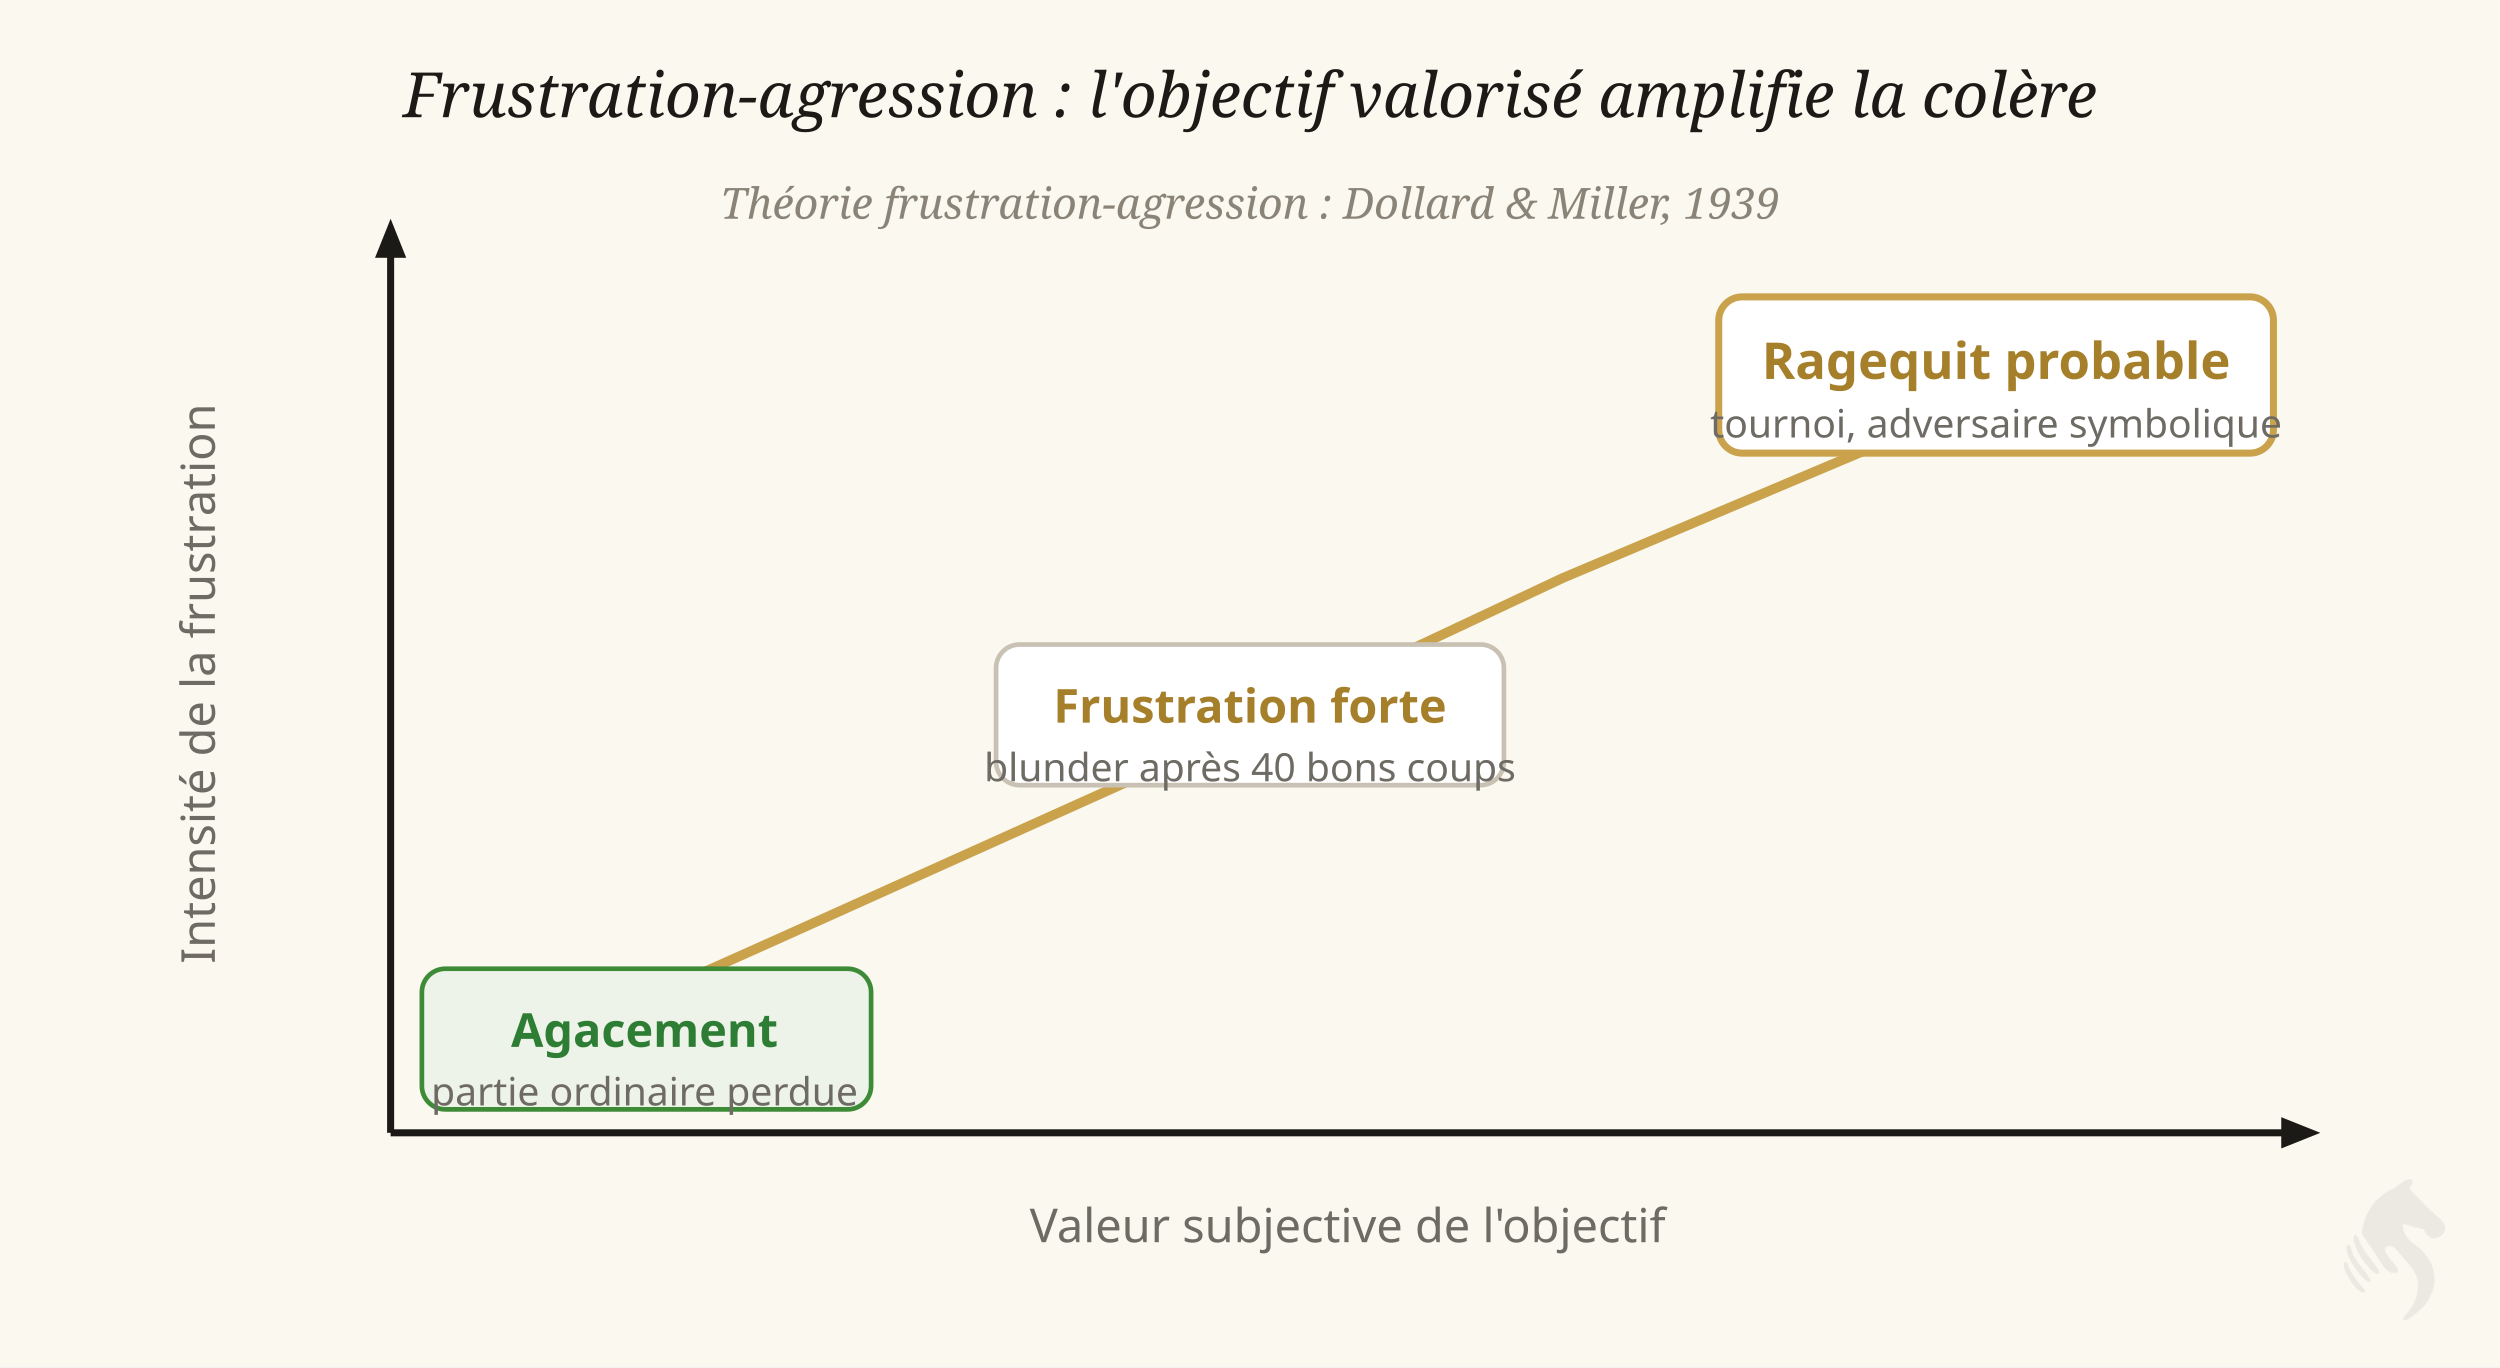
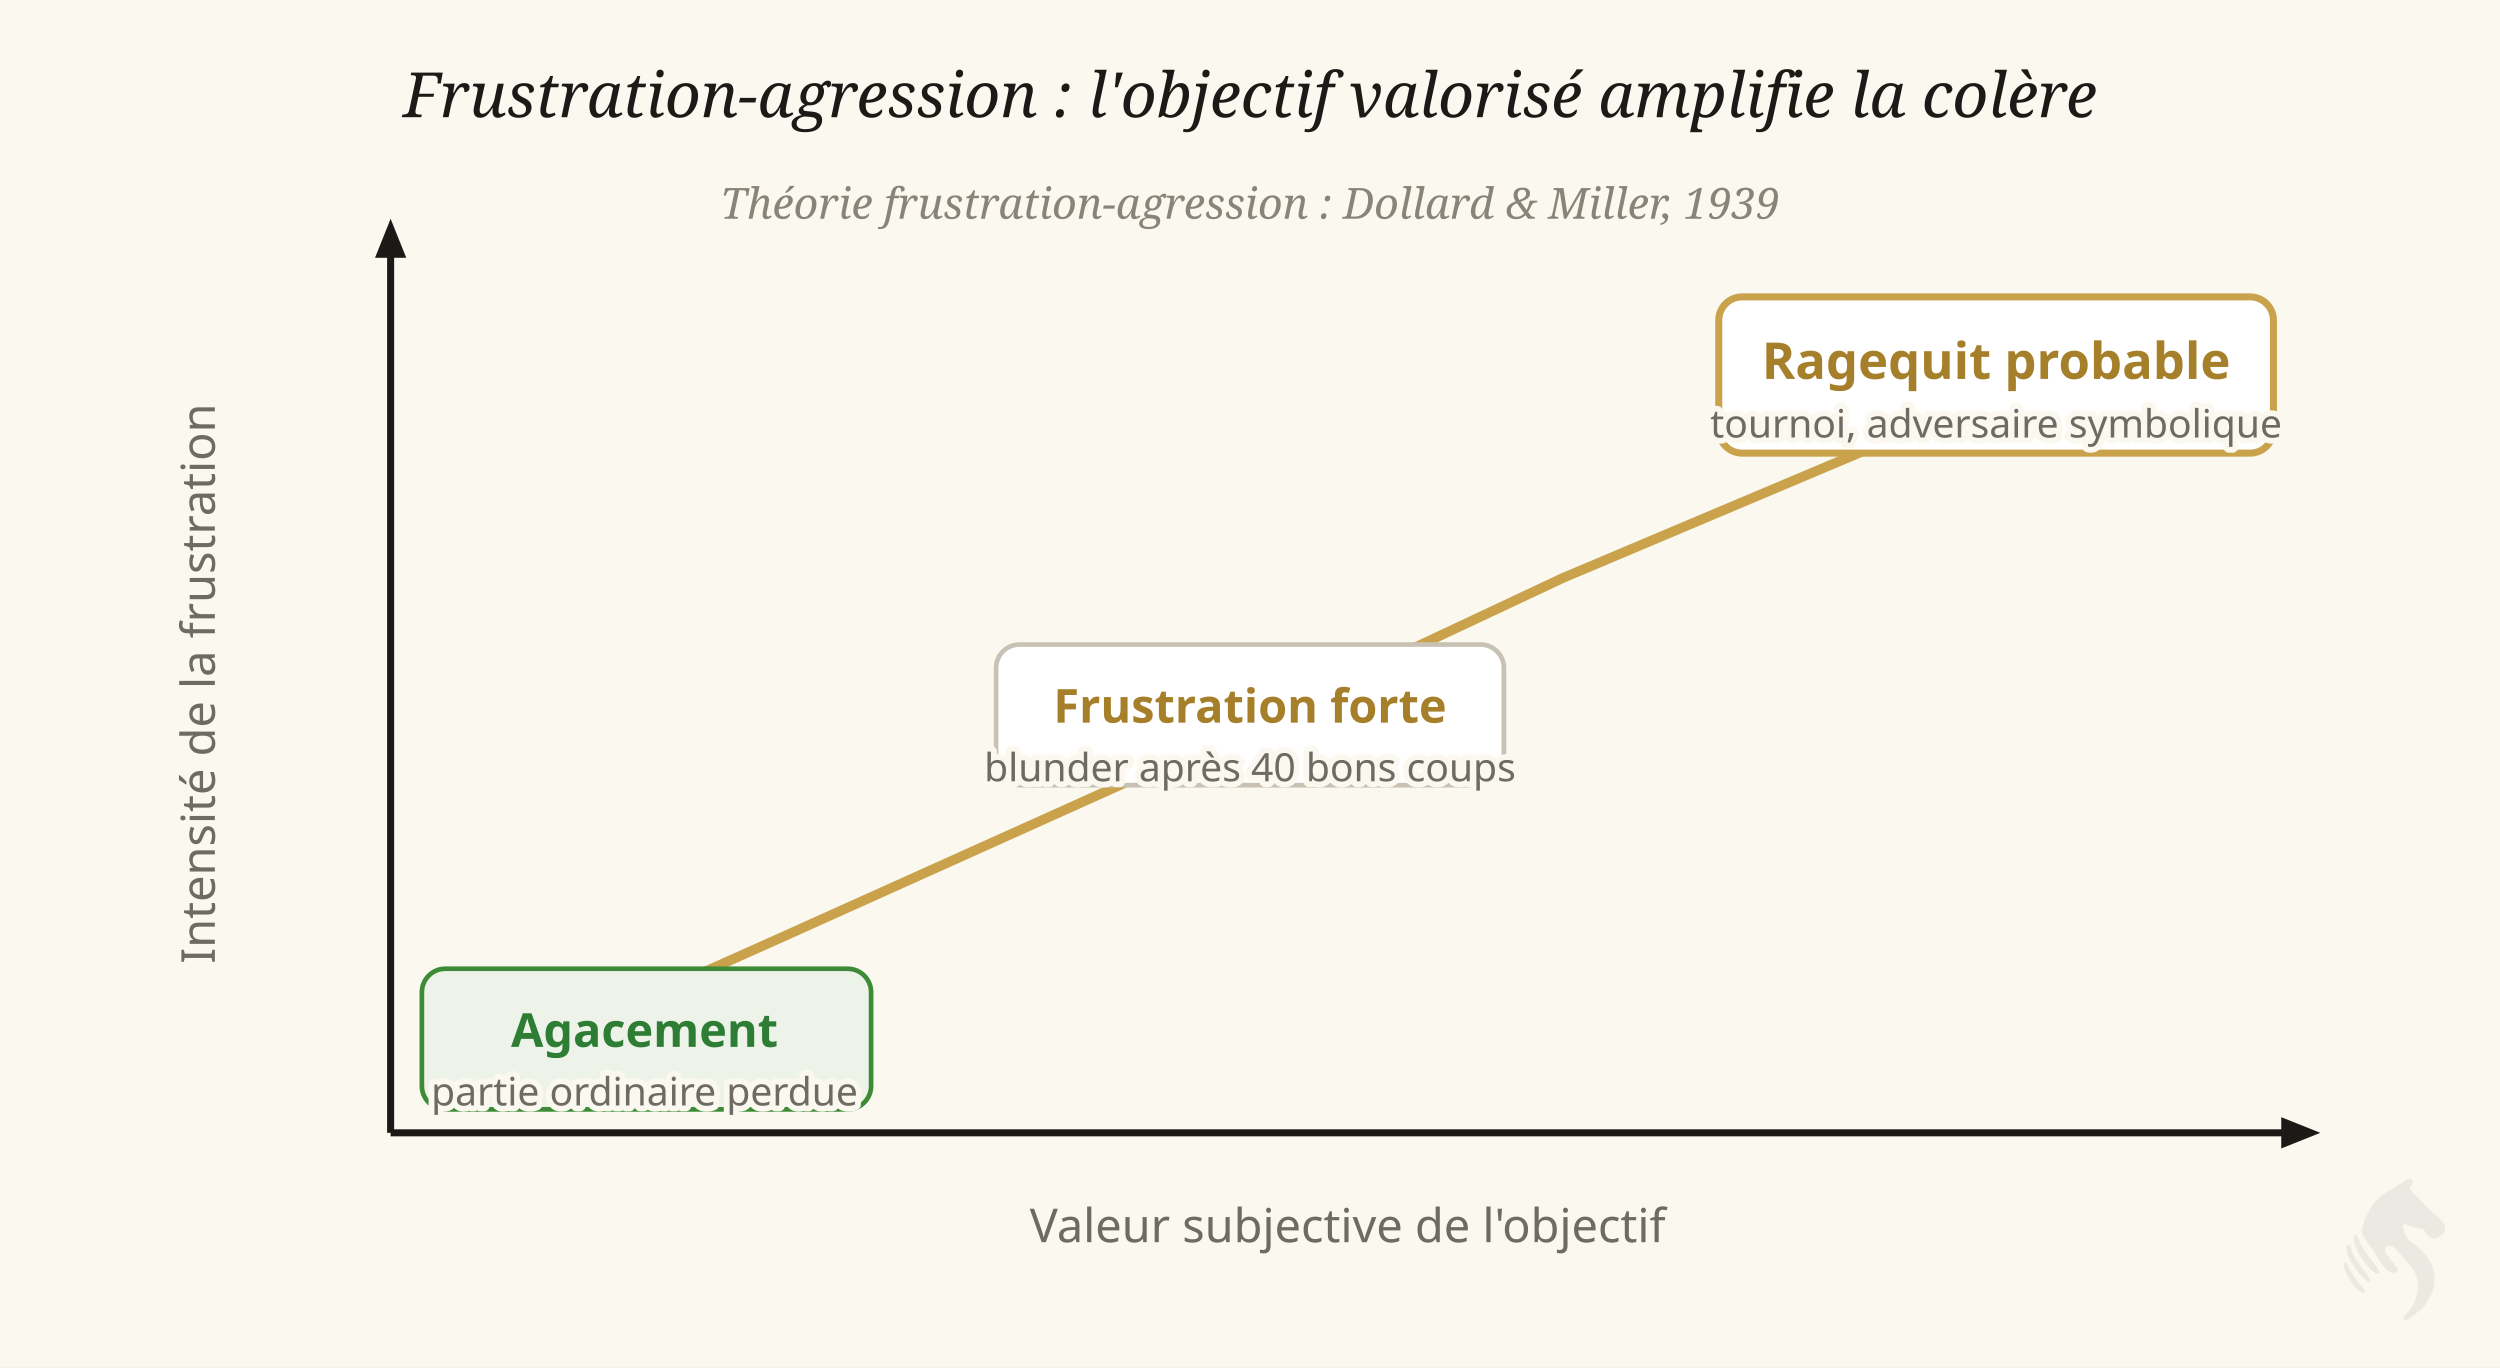
<svg xmlns="http://www.w3.org/2000/svg" width="640" height="350" viewBox="0 0 640 350" role="img" aria-labelledby="colere2">
  <rect width="640" height="350" fill="#faf8ef" />
  <text x="320" y="30" text-anchor="middle" font-family="Georgia, serif" font-size="16" font-style="italic" fill="#1c1a16">Frustration-agression : l'objectif valorisé amplifie la colère</text>
  <line x1="100" y1="290" x2="100" y2="60" stroke="#1c1a16" stroke-width="1.8" />
  <polygon points="100,56 96,66 104,66" fill="#1c1a16" />
  <text x="55" y="175" text-anchor="middle" font-family="system-ui, sans-serif" font-size="12" fill="#6e6a64" transform="rotate(-90 55 175)">Intensité de la frustration</text>
  <line x1="100" y1="290" x2="590" y2="290" stroke="#1c1a16" stroke-width="1.8" />
  <polygon points="594,290 584,286 584,294" fill="#1c1a16" />
  <text x="345" y="318" text-anchor="middle" font-family="system-ui, sans-serif" font-size="12" fill="#6e6a64">Valeur subjective de l'objectif</text>
  <polyline points="115,278 200,240 300,195 400,148 490,110 560,88" stroke="#c9a24b" stroke-width="2.5" fill="none" />
  <rect x="108" y="248" width="115" height="36" rx="6" fill="#eef3e9" stroke="#3d8b37" stroke-width="1.2" />
  <text x="165" y="268" text-anchor="middle" font-family="system-ui, sans-serif" font-size="12" font-weight="700" fill="#2e7d34">Agacement</text>
-   <text x="165" y="283" text-anchor="middle" font-family="system-ui, sans-serif" font-size="10" fill="#6e6a64">partie ordinaire perdue</text>
+   <text x="165" y="283" text-anchor="middle" font-family="system-ui, sans-serif" font-size="10" fill="#6e6a64" stroke="#faf8ef" stroke-width="3" stroke-linejoin="round" paint-order="stroke">partie ordinaire perdue</text>
  <rect x="255" y="165" width="130" height="36" rx="6" fill="#fff" stroke="#c9c2b4" stroke-width="1.2" />
  <text x="320" y="185" text-anchor="middle" font-family="system-ui, sans-serif" font-size="12" font-weight="700" fill="#a67f2a">Frustration forte</text>
-   <text x="320" y="200" text-anchor="middle" font-family="system-ui, sans-serif" font-size="10" fill="#6e6a64">blunder après 40 bons coups</text>
+   <text x="320" y="200" text-anchor="middle" font-family="system-ui, sans-serif" font-size="10" fill="#6e6a64" stroke="#faf8ef" stroke-width="3" stroke-linejoin="round" paint-order="stroke">blunder après 40 bons coups</text>
  <rect x="440" y="76" width="142" height="40" rx="6" fill="#fff" stroke="#c9a24b" stroke-width="1.8" />
  <text x="511" y="97" text-anchor="middle" font-family="system-ui, sans-serif" font-size="13" font-weight="800" fill="#a67f2a">Ragequit probable</text>
-   <text x="511" y="112" text-anchor="middle" font-family="system-ui, sans-serif" font-size="10" fill="#6e6a64">tournoi, adversaire symbolique</text>
+   <text x="511" y="112" text-anchor="middle" font-family="system-ui, sans-serif" font-size="10" fill="#6e6a64" stroke="#faf8ef" stroke-width="3" stroke-linejoin="round" paint-order="stroke">tournoi, adversaire symbolique</text>
  <text x="320" y="56" text-anchor="middle" font-family="Georgia, serif" font-size="11" font-style="italic" fill="#8a8478">Théorie frustration-agression : Dollard &amp; Miller, 1939</text>
  <g id="wm" opacity="0.07" transform="translate(600.0,301.9) scale(0.0416)" aria-hidden="true">
    <g fill="#1e1e1e" fill-rule="evenodd">
      <path d="M411.5-.5h-16a76 76 0 0 0-24.5 12q-.62-.7-1.5-1l-2 4a4 4 0 0 1-1.5-1 7 7 0 0 1-2.5 3.5 253 253 0 0 0-17 13q-1.42.93-2.5-.5-5.2 7.95-14.5 9a9.4 9.4 0 0 1-4 6q2.3.02 1.5 2A461 461 0 0 1 278.5 73q-13.2 7.95-26 16.5-1.59-1.38 0-3-2.35.35-4 2 .9.98 2 2-92.12 67.08-125.5 177a1316 1316 0 0 0-10 44 51.2 51.2 0 0 0 4.5 31q.1 3.33-2 1l4.5 11q1-2 2 0l5 10 1-1q6 10.95 13 21a651 651 0 0 1 18.5 25 3.4 3.4 0 0 1 1.5-3q21.52 33 43 66 .3 3.4-2.5 1v2a1542 1542 0 0 1 21 32q1 0 1 1a319 319 0 0 0 25 35 160 160 0 0 0 27 25 3.1 3.1 0 0 1 1-3q23.18 14.62 49 5.5 5-2.83 4-8.5-.15-4.6-1.5-9a618 618 0 0 0-55.5-73.5q3-.91 5 1.5a23.5 23.5 0 0 0-7-9q.63 2.4 2 4.5-.17 2.58-1.5.5a364 364 0 0 1-17.5-26.5 50 50 0 0 1-4.5-22.5q.9-4.71 3-9 .63 1.88 2.5 2a7 7 0 0 1 2-3q9.28-8.1 22-8a86 86 0 0 1 23 4.5 11 11 0 0 1 3 4.5q2.58-1.75 5 .5l21.5 23.5q.74 1.95.5 4 3.56 1 6 4a1094 1094 0 0 0 30 34.5l-1 1q3.7 2.7 7.5 5.5a23 23 0 0 1 2 5l5 3a22 22 0 0 0 5.5 8 11.5 11.5 0 0 0 4 4 3.9 3.9 0 0 0-2-3.5q1.7-1.12 3 .5a705 705 0 0 1 42 57.5q-.65 1.46-2 1.5a169 169 0 0 1 10 19 3.8 3.8 0 0 0-.5 4q1 2 2 0 1.4 2.05 2.5 4-.25-2.55.5-5a185 185 0 0 1 11 83q-1 2-2 0a9 9 0 0 0-1.5-4v9a2.3 2.3 0 0 0 1.5-1q.75 10.55-1 21a337 337 0 0 1-18 56l-2.5 3q-1.2-.69-1-2a36 36 0 0 0-4 7 5.2 5.2 0 0 0 3.5-4 4.3 4.3 0 0 1 0 4 350 350 0 0 1-33 52 1108 1108 0 0 1-30 35q-7.17 20.32 13.5 14.5a34 34 0 0 1 6-3 1496 1496 0 0 1 54-37 942 942 0 0 0 29-27q1.25-1.03 2 .5a11 11 0 0 0-3 4q1.35-1.65 2.5 0a29 29 0 0 1 4.5-6 40 40 0 0 0 9-10.5l6-4-1-1a25 25 0 0 1 8.5-7.5q-1.47-2.67 1-5 .22 4.17 2.5 1.5-1.94-3.13 2-4l-1-1q1.48-3.25 4-5.5a8 8 0 0 0-3-1q37.8-53.63 47.5-119 8.4-83.08-38-152a364 364 0 0 0-28-35q-1.03-1.25.5-2 3.58 2.23 2-1l-4-2a5 5 0 0 1-3-.5 484 484 0 0 0-70-58q-.7-.62-1-1.5 1.05-.43 2-1v-3a6 6 0 0 1-5-2q-.66-.1-1 .5 3.72 2.61 0 3-34.57-32.88-46-79.5.2-2.3 2-3v-4q-1.94 5.58-3.5 0-1-9 0-18 2.16-6.4 8.5-8a78 78 0 0 1 22 7.5 403 403 0 0 0 66 18l9 3q-2.45.75-5 .5-1.59 1.6 0 3a16 16 0 0 1 6.5-1 7.3 7.3 0 0 1 2 3q1.38-2.6 3.5-2-1.1-2.32-4-2.5 15.09-2.3 25.5 8.5 5.35 10.23 10 21 12.95 20.94 36.5 28.5-1.88.63-2 2.5a30 30 0 0 0 12.5 3q4.43-.1 8-2 3.2 3.87 5.5-1 1.2.69 1 2a39 39 0 0 0 4.5-2l1 1q.69-1.87-1.5-2.5a12 12 0 0 0 7-3q1.88-1.1 3 .5 2.22-3.62 6-2a8.7 8.7 0 0 1 3-4 41 41 0 0 1 12-6.5l-2-1 5.5-3.5q.62.7 1.5 1 1.82-1.15 0-2.5 1.42-.93 2.5.5a5.8 5.8 0 0 1 .5-4 39 39 0 0 1 6-4.5q-1.55-2.25.5-4.5 3.25-3.5 5-8 1.38-.64 2.5-1-.8-1.05-2-1.5 1.85-5.82 3-11.5v-10h-1q-.85 6-2.5 12-.16-4.46.5-9a63 63 0 0 0-12.5-31 478 478 0 0 0-45.5-44.5q3.06.72 6 2.5-3.15-3.9-7-7.5l1-1q-1.4-1.05-2 .5 1.77 2.4-.5 4a781 781 0 0 1-67.5-65.5l1-.5a29 29 0 0 0 7 6 93 93 0 0 0-14-15 24.5 24.5 0 0 0-9-9.5l1-1a44 44 0 0 0-7-4.5q1.44 2.2 3.5 4 1 1.5 0 3l-72-76q-5.34-7.85 1.5-14.5 1.98-.8 2 1.5a69 69 0 0 1 6-3.5q-1.95-1.94 0-3.5a31 31 0 0 0 6-12q2.05.24 4-.5a79 79 0 0 0-1.5-17.5 94 94 0 0 0-5-10l-1 1a87 87 0 0 0-5.5-3" />
      <path d="M325.5 44.5q-3.85 1.03-7 3.5a4.2 4.2 0 0 1-4.5-.5q-2.75 2.49-3.5 6-6.97 2.94-14 6-6.75 3.75-13.5 8-.62-.7-1.5-1a37.6 37.6 0 0 1-17 10.5 263 263 0 0 0-12 9.5q-1.59 1.62 0 3 12.8-8.55 26-16.5A461 461 0 0 0 327 46.5q.8-1.98-1.5-2m148 86-21-24a209 209 0 0 1-21-21.5l-8.5-8.5q-4.8-3.3-6-9-9.1-4.3-11.5-13a13 13 0 0 0 3-6q-.02-2.3-2-1.5-6.84 6.65-1.5 14.5l72 76q1-1.5 0-3a20 20 0 0 1-3.5-4m89 86a198 198 0 0 0-17.5-15q.4-2.17-.5-4-3.63-1.2-7-3a26 26 0 0 0-6-6 430 430 0 0 1-27-27.5 2.4 2.4 0 0 0-2-.5 29 29 0 0 1-7-6l-1 .5a781 781 0 0 0 67.5 65.5q2.27-1.6.5-4m-314-128a247 247 0 0 0-42 35.5 14.5 14.5 0 0 1-5 4l1 1a9.3 9.3 0 0 1-6 2.5 76 76 0 0 1-16 20q.3.88 1 1.5a9.4 9.4 0 0 0-5.5 6.5q-1-2-2 0-.93 1.42.5 2.5a25 25 0 0 0-6.5 8.5q-1.6 1.05-3.5 1.5 1.21.45 2 1.5a43 43 0 0 0-7 10 352 352 0 0 0-19.5 37 2.9 2.9 0 0 1-2.5 1 3.3 3.3 0 0 0 2 1.5 47 47 0 0 1-3.5 5.5l-12 34q-.98-1.8-1.5 0 1.4 1.9.5 4a33 33 0 0 1-3.5 5.5q.78.84 1 2a212 212 0 0 0-10 49.5 36 36 0 0 0 7 20q2.1 2.33 2-1a51.2 51.2 0 0 1-4.5-31 1316 1316 0 0 1 10-44q33.38-109.92 125.5-177-1.1-1.02-2-2m376 206q-.5-10.25-5-19.5 1.5-4.37-1.5-.5l-6.5-11q-5.55-3.6-7.5-10l-1 1q-3.75-5.75-9.5-9.5l1-1a850 850 0 0 0-9-7q1.14-2.04-1.5-3.5-1.08 1.43-2.5.5-2.84-1.65-2-4a5 5 0 0 0-3-.5 5 5 0 0 0-.5-3l-1 1a7 7 0 0 0-4.5-3 21 21 0 0 0-6-2.5 478 478 0 0 1 45.5 44.5 63 63 0 0 1 12.5 31q-.66 4.54-.5 9 1.65-6 2.5-12m-259 3v-1q-2.22-5.79 1-11.5l-2-2a67 67 0 0 0 1.5-5.5q.93 7.1 3.5 1-2.43-3.37 2-4a4.3 4.3 0 0 1 2.5 3q.45-1.21 1.5-2 2.3.75 4 2a326 326 0 0 1 28 10.5q11.4 3.22 23 6 1.05 1.6 1.5 3.5 1-4 2 0 1.08-1.43 2.5-.5-1.81 1.35 0 2.5 3.25-.47 7-2 1.85.03 3 1 5.83.22 11 2h5q2.55.25 5-.5l-9-3a403 403 0 0 1-66-18 78 78 0 0 0-22-7.5q-6.34 1.6-8.5 8-1 9 0 18 1.56 5.58 3.5 0m109 6a4.7 4.7 0 0 1 4 3q3.6-3.98 6 1l1-2 4 2a65 65 0 0 1 7.5 10q1.1 3.55 2.5 7-1.77 2.95 2 4 13.35 23.91 39 33 .12-1.87 2-2.5-23.55-7.56-36.5-28.5a305 305 0 0 0-10-21q-10.41-10.8-25.5-8.5 2.9.18 4 2.5m-410 86a9 9 0 0 0 1.5-4 310 310 0 0 0 37.5 86q-1.1 1.02-2 2a40 40 0 0 0 8.5 12 139 139 0 0 0 15 21q2.31 2.97 1.5 6 5.9 1.14 7.5 7 5.7 2.47 5 8 3.8 1.06 6.5 4 20.24 25.5 46 45.5a39 39 0 0 0 20 5 46 46 0 0 1 9-7.5 818 818 0 0 1-10-21.5q1.43-1.08.5-2.5a27 27 0 0 1-3.5-2 185 185 0 0 0-16-23.5q1.43-1.08.5-2.5a13.3 13.3 0 0 1-5.5-5 617 617 0 0 0-22.5-29v-4l-1 1a13 13 0 0 1-4.5-6 11.5 11.5 0 0 1-4-4q-.03 2.3-2 1.5A471 471 0 0 1 97 390.5q-1.8-3.04-.5-6 1.02.54 2 1a9 9 0 0 0-2-4.5q3.83-2.28-1-2.5a597 597 0 0 1-7-18.5l2-1a3.3 3.3 0 0 1-2-3.5 3.1 3.1 0 0 1-3-1q-7.35-19.46-24-8 1.03 2.34-.5 5a97 97 0 0 0 3.5 38" />
      <path d="M365.5 301.5q-1.8.7-2 3 11.43 46.62 46 79.5 3.72-.39 0-3 .34-.6 1-.5-2.4-2.22-5-4.5l2-2q-2.45-.75-5-.5a8.4 8.4 0 0 0-.5-4q-1.72 1.44-3-1a28 28 0 0 1-3.5-6q-.5 2-1 0a143 143 0 0 1-18-31q-6.22-11.64-9-27a7 7 0 0 0-2-3m-211 174a45 45 0 0 1-9.5-15q-1 2-2 0a41 41 0 0 0-6-9l-1-5-1 1a989 989 0 0 1-17.5-25.5q.7-.62 1-1.5a7.7 7.7 0 0 1-5-6 163 163 0 0 1-15-29q-.98-.46-2-1-1.3 2.96.5 6a471 471 0 0 0 55.5 86.5q1.97.8 2-1.5m-90-86q-2.05 2.77 1.5 4 3.6 16.25 9.5 30.5-2.48 3.62 2 3.5 3.65 9.3 8 18.5l-1 1a11.4 11.4 0 0 1 6 8q-.7.62-1 1.5a10.5 10.5 0 0 1 3.5 5l1-1a62 62 0 0 0 7.5 13q.9-.98 2-2a310 310 0 0 1-37.5-86 9 9 0 0 1-1.5 4m48 210a3.9 3.9 0 0 0-2-3.5q1.7-1.12 3 .5a127 127 0 0 0 39 32q11.3 4.6 8.5-7a147 147 0 0 0-17-32 1467 1467 0 0 0-40-51 554 554 0 0 1-48.5-75l1-1q.84 5.22 6 5a51.6 51.6 0 0 1-11.5-27l-1 2a159 159 0 0 0-11-31 14.3 14.3 0 0 0-10.5-8q-3.2.01-6 1.5-2.85 3.45-6 6.5-.87 16.85 3 33.5a3.6 3.6 0 0 1-2 2q1.38.56 2.5 1.5 3.15 9.81 6.5 19.5-1.21.45-2 1.5a29 29 0 0 0 5.5 7A256 256 0 0 0 55.5 525l-2 1a6.4 6.4 0 0 0 4 1.5 332 332 0 0 0 38.5 53l3.5 5.5-1 1q1.9 1.67 3.5.5a36 36 0 0 0 10.5 12m303-214q-.95.57-2 1 .3.88 1 1.5a484 484 0 0 1 70 58q1.42.72 3 .5a43 43 0 0 0-10-12.5l1-1q-2.66 1.47-5-1a36 36 0 0 0-10-10q1.81-1.35 0-2.5a8 8 0 0 1-3.5 0q-4.57-5.7-10-8a13 13 0 0 0-6.5-5.5 11.5 11.5 0 0 1-3.5-4.5q-.62.7-1.5 1a17.7 17.7 0 0 0-8-5.5q-2.84-1.65-2-4-7.47-2.25-13-7.5m-254 24a526 526 0 0 1 23.5 37 55 55 0 0 1 9 15l1-1a65 65 0 0 0 8.5 13q2.8 2.4 2.5-1-21.48-33-43-66a3.4 3.4 0 0 0-1.5 3m111 63q.16-.93 1-1.5a7 7 0 0 1-3.5-2.5 17.5 17.5 0 0 0-5.5-8q3.7-4.18-2.5-5a41 41 0 0 1-7.5-18.5l2-3a7.2 7.2 0 0 1-2-4.5 3.1 3.1 0 0 0 3-1 37 37 0 0 0-1-7q-1.87-.12-2.5-2a36 36 0 0 0-3 9 50 50 0 0 0 4.5 22.5 364 364 0 0 0 17.5 26.5q1.33 2.08 1.5-.5-1.37-2.1-2-4.5m-272 45v19q2.55 12.15 7 24 15.37 37.49 37 68a54 54 0 0 0 9 12.5q-1.58 2.58 2 3l-1 1 5.5 4.5a82 82 0 0 0 9 12q6.5 6.26 12.5 13 9.5 6.75 17.5 15l1-1q4.56 3.52 9 7l1-2a89 89 0 0 0 13.5 3.5q13.85-4.6 6.5-17.5-1.73 1.44-3-1a307 307 0 0 1-13.5-16 16 16 0 0 0-6-5.5q1.43-1.08.5-2.5a27.2 27.2 0 0 1-12.5-15 3.1 3.1 0 0 1-3-1q-7.5-10.25-15.5-20-.93-1.42.5-2.5a16 16 0 0 1-6-5.5 880 880 0 0 1-19-29.5q.7-.62 1-1.5a8 8 0 0 1-4-4 94 94 0 0 1-12.5-26l-1 1q-3.8-4.62-1.5-10a3.1 3.1 0 0 1-3-1 198 198 0 0 1-7-15.5l1-1a55 55 0 0 1-9-11q-2.85-1.46-6-2l3-1a22 22 0 0 0-9 2 11.4 11.4 0 0 0-4 6.5m277 51a48 48 0 0 0 12 5q-.57 3.66 2 2a5.3 5.3 0 0 1 3.5 3l1-2a45 45 0 0 0 26 0q.45 1.21 1.5 2 1.27-3.4 4-2 1.81-1.15 0-2.5l3-1.5a21 21 0 0 0 3.5-4q1.4-8.23-1.5-16 .3-.88 1-1.5-5.22-1.95-4-7a193 193 0 0 1-18-23.5 16 16 0 0 0-3.5-3q-4.05-7.43-9-12a284 284 0 0 0-14-17q-.75-1.58.5-3a19 19 0 0 1-6-4 4.35 4.35 0 0 0-5-1.5 618 618 0 0 1 55.5 73.5q1.35 4.4 1.5 9 1 5.67-4 8.5-25.82 9.12-49-5.5a3.1 3.1 0 0 0-1 3m115-56a264 264 0 0 1 16 22q-1.7 3.04 1.5 1a494 494 0 0 1 16.5 23l7 10q1.35-.04 2-1.5a705 705 0 0 0-42-57.5q-1.3-1.62-3-.5a3.9 3.9 0 0 1 2 3.5" />
      <path d="M112.5 599.5q7 9.5 16 17 2 0 2 2 6.9 3.77 11 8.5l13 5.5a5.7 5.7 0 0 0 6 0q2.07 3.94 4 0-3.37-1.23-.5-3 .22-6.86.5-13.5l-3-3.5 3-2.5q-4.58-.9-7.5-4.5a79 79 0 0 0-10.5-16.5q2.67 1.47 5-1a12 12 0 0 1-8.5-3.5 92 92 0 0 0-17.5-23.5l2-1-6.5-4.5a2294 2294 0 0 1-34.5-47q-1 0-1-1-5.27-4.75-4-11.5-2.25-3.25-3.5.5A227 227 0 0 1 61.5 469q.84-.57 1-1.5-5.16.22-6-5l-1 1a554 554 0 0 0 48.5 75 1467 1467 0 0 1 40 51q10.5 14.98 17 32 2.8 11.6-8.5 7a127 127 0 0 1-39-32q-1.3-1.62-3-.5a3.9 3.9 0 0 1 2 3.5m335-4a3349 3349 0 0 1 7.5 35q2.3 19.53.5 39a9 9 0 0 1 1.5 4q1 2 2 0a185 185 0 0 0-11-83q-.75 2.45-.5 5m44-147q1.58 3.23-2 1-1.53.75-.5 2a364 364 0 0 1 28 35q46.4 68.92 38 152-9.7 65.37-47.5 119 1.46.15 3 1a12 12 0 0 0 3.5-6q1.58 1.52 3.5.5-1.16-8.12 7-11-1.6-1.75 1-2.5-.12-8.5 6-14-.81-.1-1-1a3.1 3.1 0 0 1 3-1 5.4 5.4 0 0 1 3-5.5q-1.2-.45-2-1.5a67 67 0 0 0 4.5-10l1 2a9 9 0 0 1 2.5-5l-1-2a6.3 6.3 0 0 1 4-.5 6.5 6.5 0 0 0-3-3 225 225 0 0 1 11-24.5q-.53-1.8-1.5 0-.3-4.51 1-9l1 1a67 67 0 0 0 1.5-13q7.4-.7 1-5a232 232 0 0 0 2-53l.5-5q.57.84 1.5 1a8 8 0 0 0-2.5-5q-6.56-49.08-31.5-89 2.03-1.77-.5-3l-1 1a696 696 0 0 1-17.5-26q-2.18-1.53-1-3.5-3.93-.91-5-4.5-1.26-.5-1-2a69 69 0 0 0-6.5-5q-.69-1.87 1.5-2.5a14 14 0 0 0-4-2.5m-36 230a273 273 0 0 1-13.5 57q-1.4.82-2.5 2 2.69 6.4-4 8.5l2 1a30 30 0 0 0-3 8.5q-.2 1.31 1 2l2.5-3a337 337 0 0 0 18-56 89 89 0 0 0 1-21q-.57.84-1.5 1m-25 84a185 185 0 0 1-24 38l-2.5 6a25 25 0 0 0-6.5 7q-13.95 16.7-28.5 33-1.16 4.05-3.5 7.5-1.35 4.25-1 8a16 16 0 0 1 6 5.5h14a20 20 0 0 1 10-3.5q1.71-1.12 0-2.5a81 81 0 0 0 18.5-12q.62.7 1.5 1a71 71 0 0 1 2-4q1-2 2 0 1.7-4.54 4.5-1a38 38 0 0 1 4.5-6.5 189 189 0 0 0 30.5-23.5q4.55 3.9 4-3a4.6 4.6 0 0 1 4.5-2v-3a5 5 0 0 0 3-.5 41 41 0 0 1 3-5.5 11 11 0 0 1 3-4q-.75-1.53-2-.5a942 942 0 0 1-29 27 1496 1496 0 0 0-54 37 34 34 0 0 0-6 3q-20.67 5.82-13.5-14.5a1108 1108 0 0 0 30-35 350 350 0 0 0 33-52 4.3 4.3 0 0 0 0-4 5.2 5.2 0 0 1-3.5 4" />
    </g>
  </g>
</svg>
